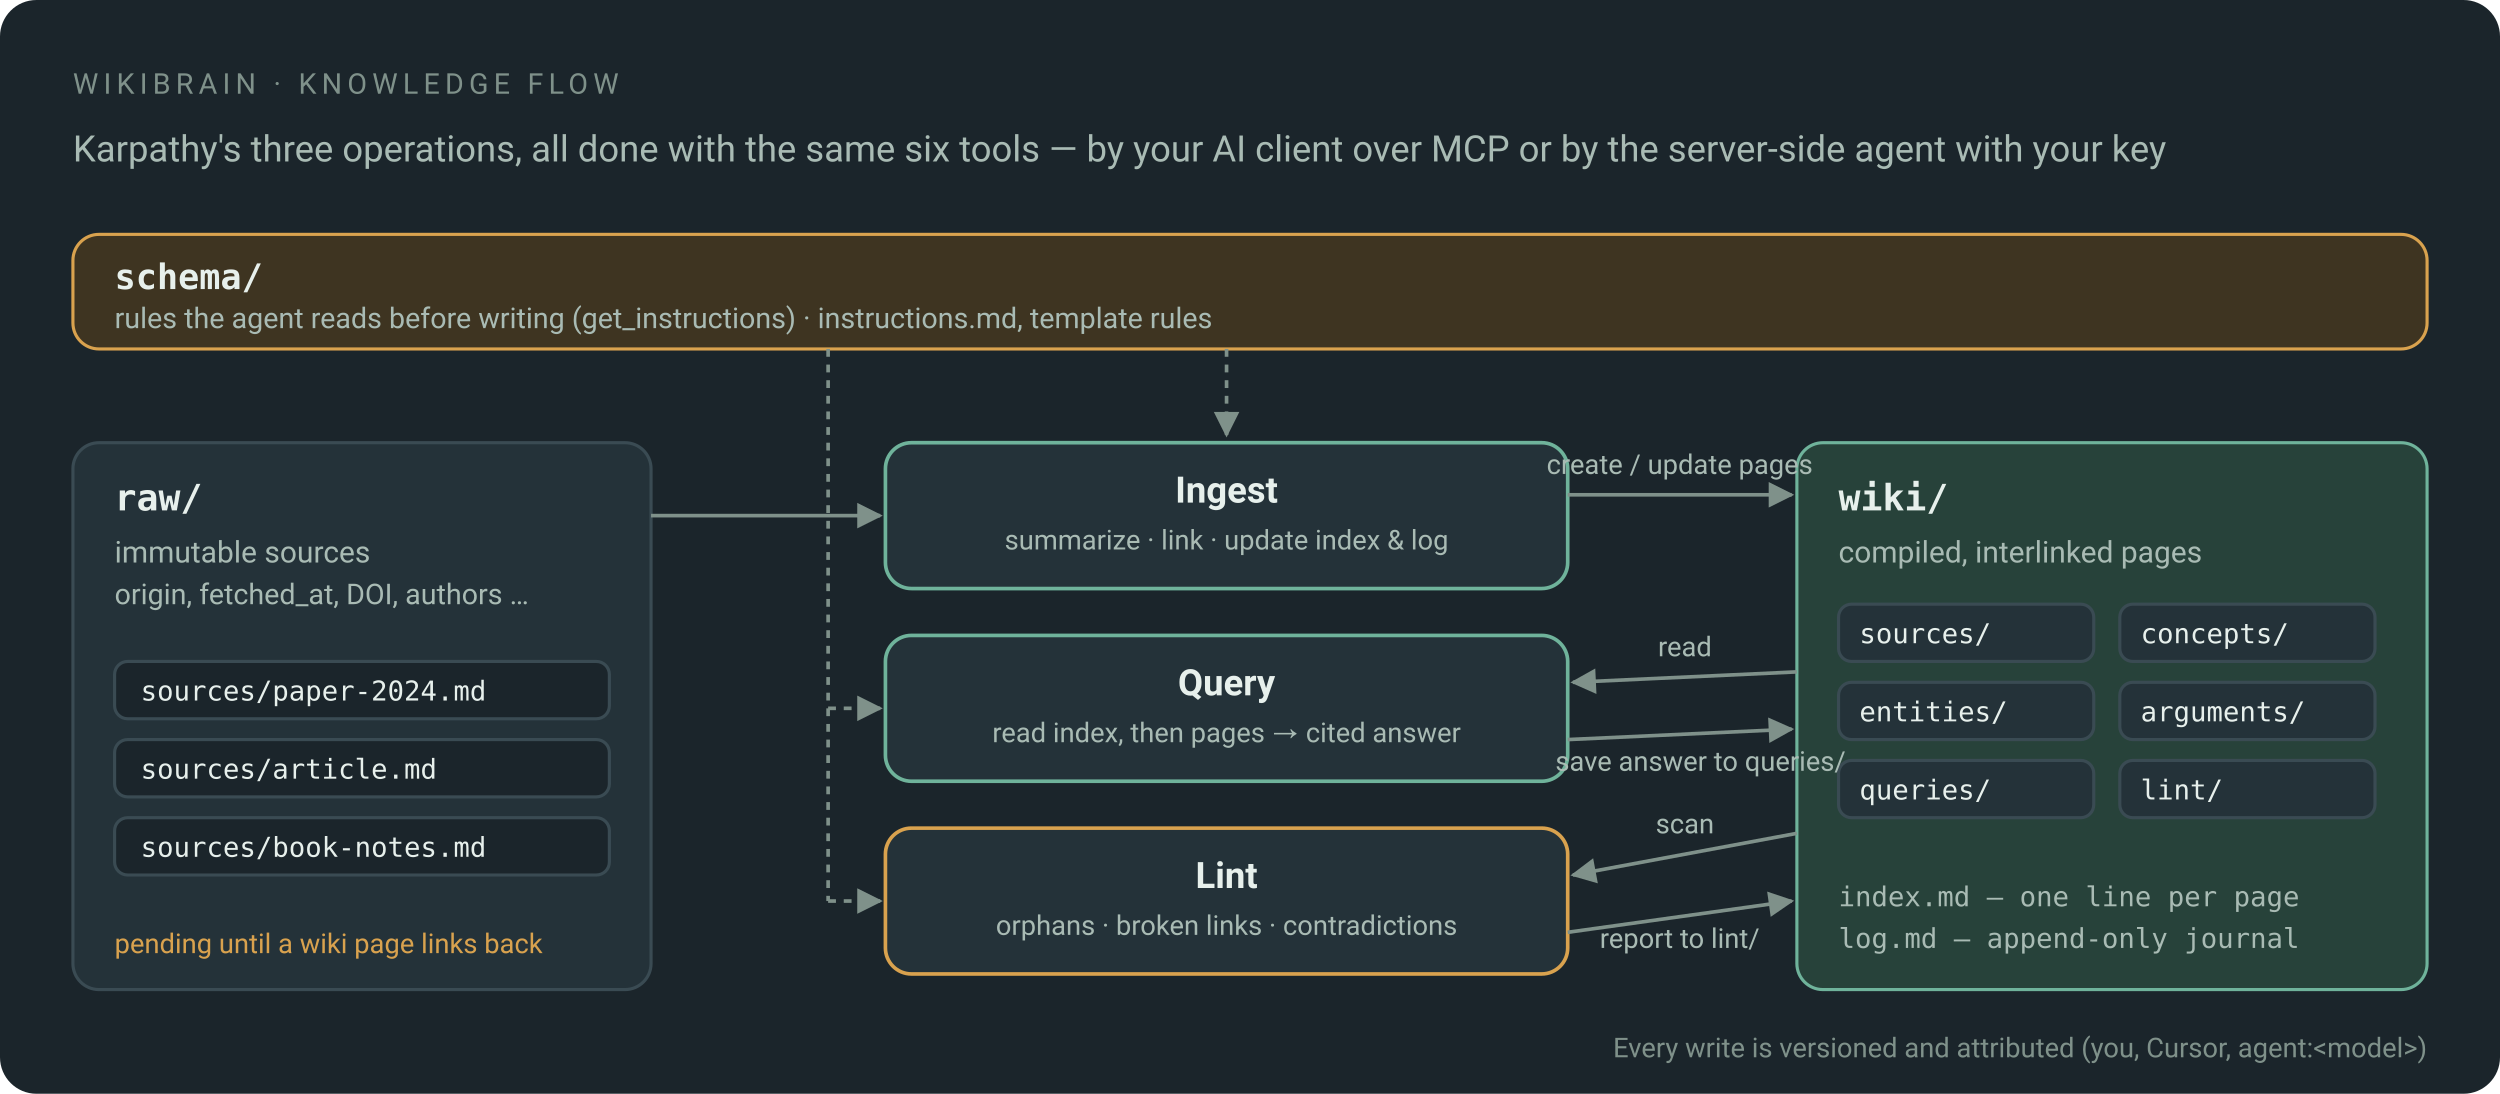
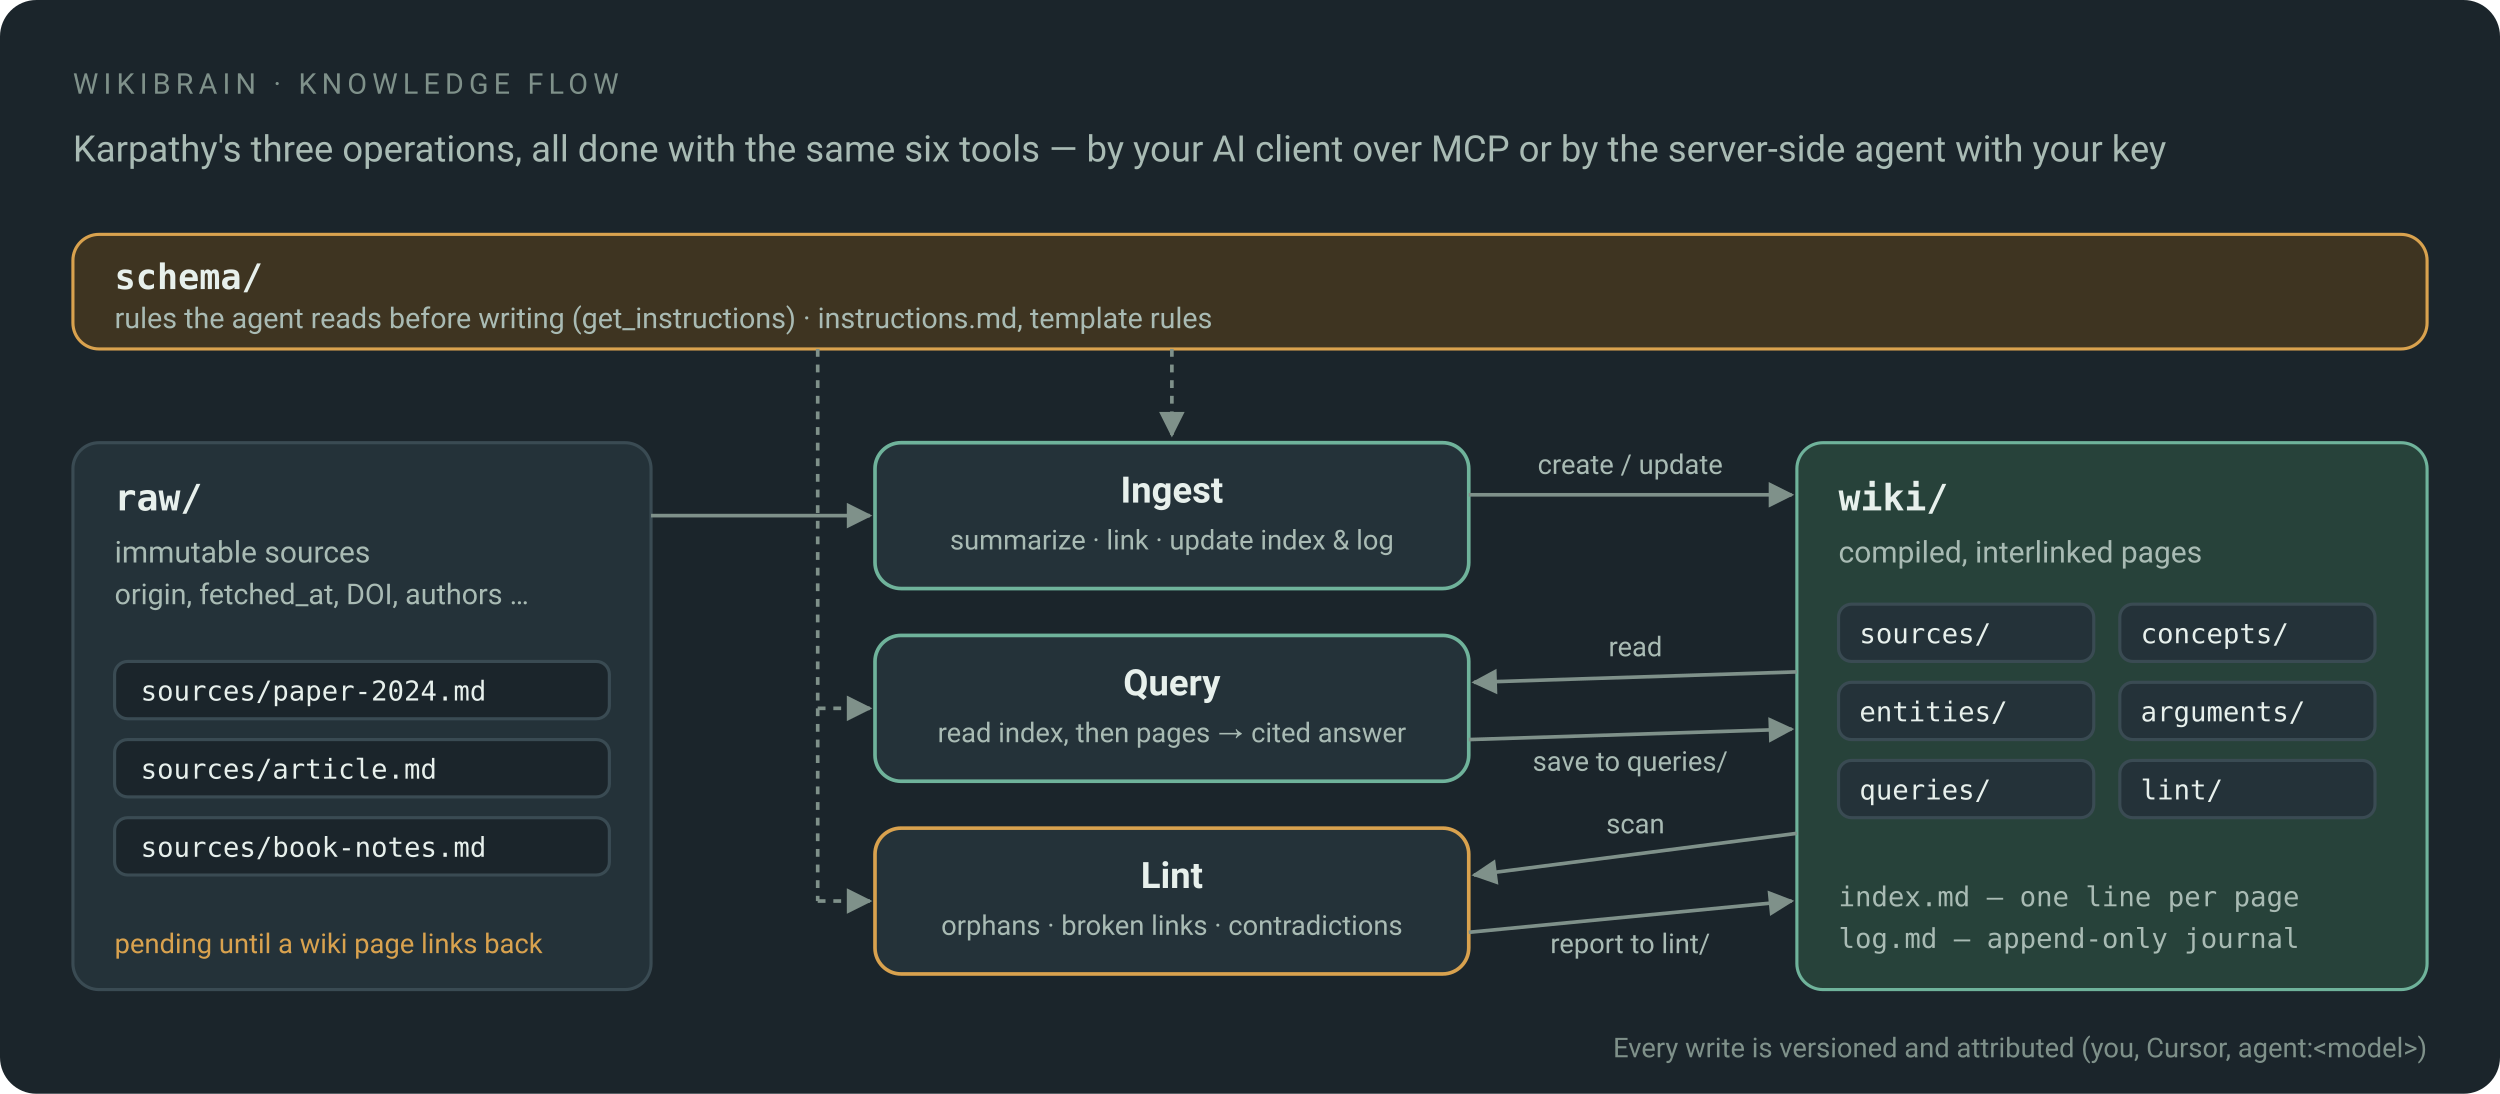
<svg xmlns="http://www.w3.org/2000/svg" width="960" height="420" viewBox="0 0 960 420" font-family="-apple-system, BlinkMacSystemFont, 'Segoe UI', Roboto, Helvetica, Arial, sans-serif">
  <defs>
    <marker id="arr-dark" viewBox="0 0 10 10" refX="9" refY="5" markerWidth="7" markerHeight="7" orient="auto-start-reverse">
      <path d="M0,0 L10,5 L0,10 z" fill="#7F918A" />
    </marker>
  </defs>
  <rect width="960" height="420" rx="14" fill="#1B252B" />
  <text x="28" y="36" font-family="-apple-system, BlinkMacSystemFont, 'Segoe UI', Roboto, Helvetica, Arial, sans-serif" font-size="11" font-weight="400" fill="#7F918A" text-anchor="start" letter-spacing="2">WIKIBRAIN · KNOWLEDGE FLOW</text>
  <text x="28" y="62" font-family="-apple-system, BlinkMacSystemFont, 'Segoe UI', Roboto, Helvetica, Arial, sans-serif" font-size="14" font-weight="400" fill="#A9BBB4" text-anchor="start">Karpathy's three operations, all done with the same six tools — by your AI client over MCP or by the server-side agent with your key</text>
  <rect x="28" y="90" width="904" height="44" rx="10" fill="#3E3421" stroke="#D9A24E" stroke-width="1.2" />
  <text x="44" y="111" font-family="ui-monospace, SFMono-Regular, Menlo, Consolas, monospace" font-size="13.5" font-weight="600" fill="#E7F0EC" text-anchor="start">schema/</text>
  <text x="44" y="126" font-family="-apple-system, BlinkMacSystemFont, 'Segoe UI', Roboto, Helvetica, Arial, sans-serif" font-size="11" font-weight="400" fill="#A9BBB4" text-anchor="start">rules the agent reads before writing (get_instructions) · instructions.md, template rules</text>
  <rect x="28" y="170" width="222" height="210" rx="10" fill="#243239" stroke="#3A4B53" stroke-width="1.2" />
  <text x="44" y="196" font-family="ui-monospace, SFMono-Regular, Menlo, Consolas, monospace" font-size="14" font-weight="600" fill="#E7F0EC" text-anchor="start">raw/</text>
  <text x="44" y="216" font-family="-apple-system, BlinkMacSystemFont, 'Segoe UI', Roboto, Helvetica, Arial, sans-serif" font-size="11.5" font-weight="400" fill="#A9BBB4" text-anchor="start">immutable sources</text>
  <text x="44" y="232" font-family="-apple-system, BlinkMacSystemFont, 'Segoe UI', Roboto, Helvetica, Arial, sans-serif" font-size="11" font-weight="400" fill="#A9BBB4" text-anchor="start">origin, fetched_at, DOI, authors …</text>
  <rect x="44" y="254" width="190" height="22" rx="5" fill="#1B252B" stroke="#3A4B53" stroke-width="1.2" />
  <text x="54" y="269" font-family="ui-monospace, SFMono-Regular, Menlo, Consolas, monospace" font-size="10.5" font-weight="400" fill="#E7F0EC" text-anchor="start">sources/paper-2024.md</text>
  <rect x="44" y="284" width="190" height="22" rx="5" fill="#1B252B" stroke="#3A4B53" stroke-width="1.2" />
  <text x="54" y="299" font-family="ui-monospace, SFMono-Regular, Menlo, Consolas, monospace" font-size="10.5" font-weight="400" fill="#E7F0EC" text-anchor="start">sources/article.md</text>
  <rect x="44" y="314" width="190" height="22" rx="5" fill="#1B252B" stroke="#3A4B53" stroke-width="1.2" />
  <text x="54" y="329" font-family="ui-monospace, SFMono-Regular, Menlo, Consolas, monospace" font-size="10.5" font-weight="400" fill="#E7F0EC" text-anchor="start">sources/book-notes.md</text>
  <text x="44" y="366" font-family="-apple-system, BlinkMacSystemFont, 'Segoe UI', Roboto, Helvetica, Arial, sans-serif" font-size="10.5" font-weight="400" fill="#D9A24E" text-anchor="start">pending until a wiki page links back</text>
  <rect x="690" y="170" width="242" height="210" rx="10" fill="#27423A" stroke="#6FB39B" stroke-width="1.2" />
  <text x="706" y="196" font-family="ui-monospace, SFMono-Regular, Menlo, Consolas, monospace" font-size="14" font-weight="600" fill="#E7F0EC" text-anchor="start">wiki/</text>
  <text x="706" y="216" font-family="-apple-system, BlinkMacSystemFont, 'Segoe UI', Roboto, Helvetica, Arial, sans-serif" font-size="11.5" font-weight="400" fill="#A9BBB4" text-anchor="start">compiled, interlinked pages</text>
  <rect x="706" y="232" width="98" height="22" rx="5" fill="#243239" stroke="#3A4B53" stroke-width="1.2" />
  <text x="714" y="247" font-family="ui-monospace, SFMono-Regular, Menlo, Consolas, monospace" font-size="10.5" font-weight="400" fill="#E7F0EC" text-anchor="start">sources/</text>
  <rect x="814" y="232" width="98" height="22" rx="5" fill="#243239" stroke="#3A4B53" stroke-width="1.2" />
  <text x="822" y="247" font-family="ui-monospace, SFMono-Regular, Menlo, Consolas, monospace" font-size="10.5" font-weight="400" fill="#E7F0EC" text-anchor="start">concepts/</text>
  <rect x="706" y="262" width="98" height="22" rx="5" fill="#243239" stroke="#3A4B53" stroke-width="1.2" />
  <text x="714" y="277" font-family="ui-monospace, SFMono-Regular, Menlo, Consolas, monospace" font-size="10.5" font-weight="400" fill="#E7F0EC" text-anchor="start">entities/</text>
  <rect x="814" y="262" width="98" height="22" rx="5" fill="#243239" stroke="#3A4B53" stroke-width="1.2" />
  <text x="822" y="277" font-family="ui-monospace, SFMono-Regular, Menlo, Consolas, monospace" font-size="10.5" font-weight="400" fill="#E7F0EC" text-anchor="start">arguments/</text>
  <rect x="706" y="292" width="98" height="22" rx="5" fill="#243239" stroke="#3A4B53" stroke-width="1.2" />
  <text x="714" y="307" font-family="ui-monospace, SFMono-Regular, Menlo, Consolas, monospace" font-size="10.5" font-weight="400" fill="#E7F0EC" text-anchor="start">queries/</text>
  <rect x="814" y="292" width="98" height="22" rx="5" fill="#243239" stroke="#3A4B53" stroke-width="1.2" />
  <text x="822" y="307" font-family="ui-monospace, SFMono-Regular, Menlo, Consolas, monospace" font-size="10.5" font-weight="400" fill="#E7F0EC" text-anchor="start">lint/</text>
  <text x="706" y="348" font-family="ui-monospace, SFMono-Regular, Menlo, Consolas, monospace" font-size="10.5" font-weight="400" fill="#A9BBB4" text-anchor="start">index.md — one line per page</text>
  <text x="706" y="364" font-family="ui-monospace, SFMono-Regular, Menlo, Consolas, monospace" font-size="10.5" font-weight="400" fill="#A9BBB4" text-anchor="start">log.md — append-only journal</text>
-   <rect x="340" y="170" width="262" height="56" rx="10" fill="#243239" stroke="#6FB39B" stroke-width="1.4" />
-   <text x="471.0" y="193" font-family="-apple-system, BlinkMacSystemFont, 'Segoe UI', Roboto, Helvetica, Arial, sans-serif" font-size="14" font-weight="600" fill="#E7F0EC" text-anchor="middle">Ingest</text>
-   <text x="471.0" y="211" font-family="-apple-system, BlinkMacSystemFont, 'Segoe UI', Roboto, Helvetica, Arial, sans-serif" font-size="10.5" font-weight="400" fill="#A9BBB4" text-anchor="middle">summarize · link · update index &amp; log</text>
-   <rect x="340" y="244" width="262" height="56" rx="10" fill="#243239" stroke="#6FB39B" stroke-width="1.4" />
-   <text x="471.0" y="267" font-family="-apple-system, BlinkMacSystemFont, 'Segoe UI', Roboto, Helvetica, Arial, sans-serif" font-size="14" font-weight="600" fill="#E7F0EC" text-anchor="middle">Query</text>
-   <text x="471.0" y="285" font-family="-apple-system, BlinkMacSystemFont, 'Segoe UI', Roboto, Helvetica, Arial, sans-serif" font-size="10.5" font-weight="400" fill="#A9BBB4" text-anchor="middle">read index, then pages → cited answer</text>
-   <rect x="340" y="318" width="262" height="56" rx="10" fill="#243239" stroke="#D9A24E" stroke-width="1.4" />
-   <text x="471.0" y="341" font-family="-apple-system, BlinkMacSystemFont, 'Segoe UI', Roboto, Helvetica, Arial, sans-serif" font-size="14" font-weight="600" fill="#E7F0EC" text-anchor="middle">Lint</text>
-   <text x="471.0" y="359" font-family="-apple-system, BlinkMacSystemFont, 'Segoe UI', Roboto, Helvetica, Arial, sans-serif" font-size="10.5" font-weight="400" fill="#A9BBB4" text-anchor="middle">orphans · broken links · contradictions</text>
-   <path d="M471.0,134 L471.0,167" fill="none" stroke="#7F918A" stroke-width="1.4" stroke-dasharray="3 3" marker-end="url(#arr-dark)" />
-   <path d="M318,134 L318,346" fill="none" stroke="#7F918A" stroke-width="1.4" stroke-dasharray="3 3" />
-   <path d="M318,272 L338,272" fill="none" stroke="#7F918A" stroke-width="1.4" stroke-dasharray="3 3" marker-end="url(#arr-dark)" />
-   <path d="M318,346 L338,346" fill="none" stroke="#7F918A" stroke-width="1.4" stroke-dasharray="3 3" marker-end="url(#arr-dark)" />
-   <path d="M250,198 L338,198" fill="none" stroke="#7F918A" stroke-width="1.4" marker-end="url(#arr-dark)" />
-   <path d="M602,190 L688,190" fill="none" stroke="#7F918A" stroke-width="1.4" marker-end="url(#arr-dark)" />
-   <text x="645.0" y="182.0" font-family="-apple-system, BlinkMacSystemFont, 'Segoe UI', Roboto, Helvetica, Arial, sans-serif" font-size="10.5" font-weight="400" fill="#A9BBB4" text-anchor="middle">create / update pages</text>
-   <path d="M690,258 L604,262" fill="none" stroke="#7F918A" stroke-width="1.4" marker-end="url(#arr-dark)" />
-   <text x="647.0" y="252.0" font-family="-apple-system, BlinkMacSystemFont, 'Segoe UI', Roboto, Helvetica, Arial, sans-serif" font-size="10.5" font-weight="400" fill="#A9BBB4" text-anchor="middle">read</text>
-   <path d="M602,284 L688,280" fill="none" stroke="#7F918A" stroke-width="1.4" marker-end="url(#arr-dark)" />
-   <text x="653.0" y="296.0" font-family="-apple-system, BlinkMacSystemFont, 'Segoe UI', Roboto, Helvetica, Arial, sans-serif" font-size="10.5" font-weight="400" fill="#A9BBB4" text-anchor="middle">save answer to queries/</text>
-   <path d="M690,320 L604,336" fill="none" stroke="#7F918A" stroke-width="1.4" marker-end="url(#arr-dark)" />
-   <text x="647.0" y="320.0" font-family="-apple-system, BlinkMacSystemFont, 'Segoe UI', Roboto, Helvetica, Arial, sans-serif" font-size="10.5" font-weight="400" fill="#A9BBB4" text-anchor="middle">scan</text>
-   <path d="M602,358 L688,346" fill="none" stroke="#7F918A" stroke-width="1.4" marker-end="url(#arr-dark)" />
-   <text x="645.0" y="364.0" font-family="-apple-system, BlinkMacSystemFont, 'Segoe UI', Roboto, Helvetica, Arial, sans-serif" font-size="10.5" font-weight="400" fill="#A9BBB4" text-anchor="middle">report to lint/</text>
+   <rect x="336" y="170" width="228" height="56" rx="10" fill="#243239" stroke="#6FB39B" stroke-width="1.4" />
+   <text x="450.0" y="193" font-family="-apple-system, BlinkMacSystemFont, 'Segoe UI', Roboto, Helvetica, Arial, sans-serif" font-size="14" font-weight="600" fill="#E7F0EC" text-anchor="middle">Ingest</text>
+   <text x="450.0" y="211" font-family="-apple-system, BlinkMacSystemFont, 'Segoe UI', Roboto, Helvetica, Arial, sans-serif" font-size="10.5" font-weight="400" fill="#A9BBB4" text-anchor="middle">summarize · link · update index &amp; log</text>
+   <rect x="336" y="244" width="228" height="56" rx="10" fill="#243239" stroke="#6FB39B" stroke-width="1.4" />
+   <text x="450.0" y="267" font-family="-apple-system, BlinkMacSystemFont, 'Segoe UI', Roboto, Helvetica, Arial, sans-serif" font-size="14" font-weight="600" fill="#E7F0EC" text-anchor="middle">Query</text>
+   <text x="450.0" y="285" font-family="-apple-system, BlinkMacSystemFont, 'Segoe UI', Roboto, Helvetica, Arial, sans-serif" font-size="10.5" font-weight="400" fill="#A9BBB4" text-anchor="middle">read index, then pages → cited answer</text>
+   <rect x="336" y="318" width="228" height="56" rx="10" fill="#243239" stroke="#D9A24E" stroke-width="1.4" />
+   <text x="450.0" y="341" font-family="-apple-system, BlinkMacSystemFont, 'Segoe UI', Roboto, Helvetica, Arial, sans-serif" font-size="14" font-weight="600" fill="#E7F0EC" text-anchor="middle">Lint</text>
+   <text x="450.0" y="359" font-family="-apple-system, BlinkMacSystemFont, 'Segoe UI', Roboto, Helvetica, Arial, sans-serif" font-size="10.5" font-weight="400" fill="#A9BBB4" text-anchor="middle">orphans · broken links · contradictions</text>
+   <path d="M450.0,134 L450.0,167" fill="none" stroke="#7F918A" stroke-width="1.4" stroke-dasharray="3 3" marker-end="url(#arr-dark)" />
+   <path d="M314,134 L314,346" fill="none" stroke="#7F918A" stroke-width="1.4" stroke-dasharray="3 3" />
+   <path d="M314,272 L334,272" fill="none" stroke="#7F918A" stroke-width="1.4" stroke-dasharray="3 3" marker-end="url(#arr-dark)" />
+   <path d="M314,346 L334,346" fill="none" stroke="#7F918A" stroke-width="1.4" stroke-dasharray="3 3" marker-end="url(#arr-dark)" />
+   <path d="M250,198 L334,198" fill="none" stroke="#7F918A" stroke-width="1.4" marker-end="url(#arr-dark)" />
+   <path d="M564,190 L688,190" fill="none" stroke="#7F918A" stroke-width="1.4" marker-end="url(#arr-dark)" />
+   <text x="626.0" y="182.0" font-family="-apple-system, BlinkMacSystemFont, 'Segoe UI', Roboto, Helvetica, Arial, sans-serif" font-size="10.5" font-weight="400" fill="#A9BBB4" text-anchor="middle">create / update</text>
+   <path d="M690,258 L566,262" fill="none" stroke="#7F918A" stroke-width="1.4" marker-end="url(#arr-dark)" />
+   <text x="628.0" y="252.0" font-family="-apple-system, BlinkMacSystemFont, 'Segoe UI', Roboto, Helvetica, Arial, sans-serif" font-size="10.5" font-weight="400" fill="#A9BBB4" text-anchor="middle">read</text>
+   <path d="M564,284 L688,280" fill="none" stroke="#7F918A" stroke-width="1.4" marker-end="url(#arr-dark)" />
+   <text x="626.0" y="296.0" font-family="-apple-system, BlinkMacSystemFont, 'Segoe UI', Roboto, Helvetica, Arial, sans-serif" font-size="10.5" font-weight="400" fill="#A9BBB4" text-anchor="middle">save to queries/</text>
+   <path d="M690,320 L566,336" fill="none" stroke="#7F918A" stroke-width="1.4" marker-end="url(#arr-dark)" />
+   <text x="628.0" y="320.0" font-family="-apple-system, BlinkMacSystemFont, 'Segoe UI', Roboto, Helvetica, Arial, sans-serif" font-size="10.5" font-weight="400" fill="#A9BBB4" text-anchor="middle">scan</text>
+   <path d="M564,358 L688,346" fill="none" stroke="#7F918A" stroke-width="1.4" marker-end="url(#arr-dark)" />
+   <text x="626.0" y="366.0" font-family="-apple-system, BlinkMacSystemFont, 'Segoe UI', Roboto, Helvetica, Arial, sans-serif" font-size="10.5" font-weight="400" fill="#A9BBB4" text-anchor="middle">report to lint/</text>
  <text x="932" y="406" font-family="-apple-system, BlinkMacSystemFont, 'Segoe UI', Roboto, Helvetica, Arial, sans-serif" font-size="10.5" font-weight="400" fill="#7F918A" text-anchor="end">Every write is versioned and attributed (you, Cursor, agent:&lt;model&gt;)</text>
</svg>
